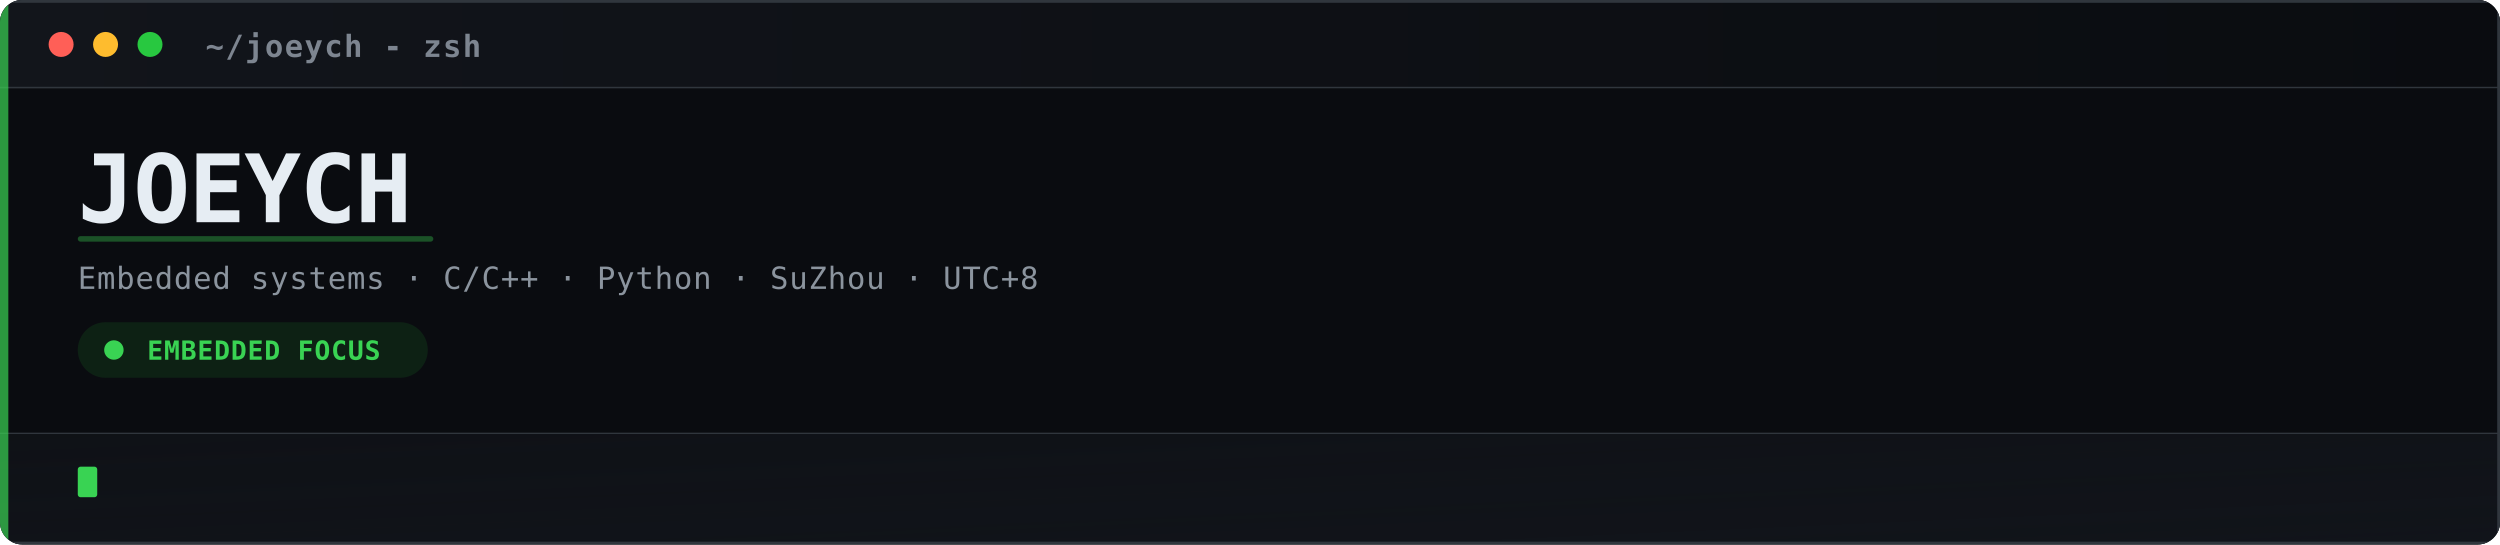
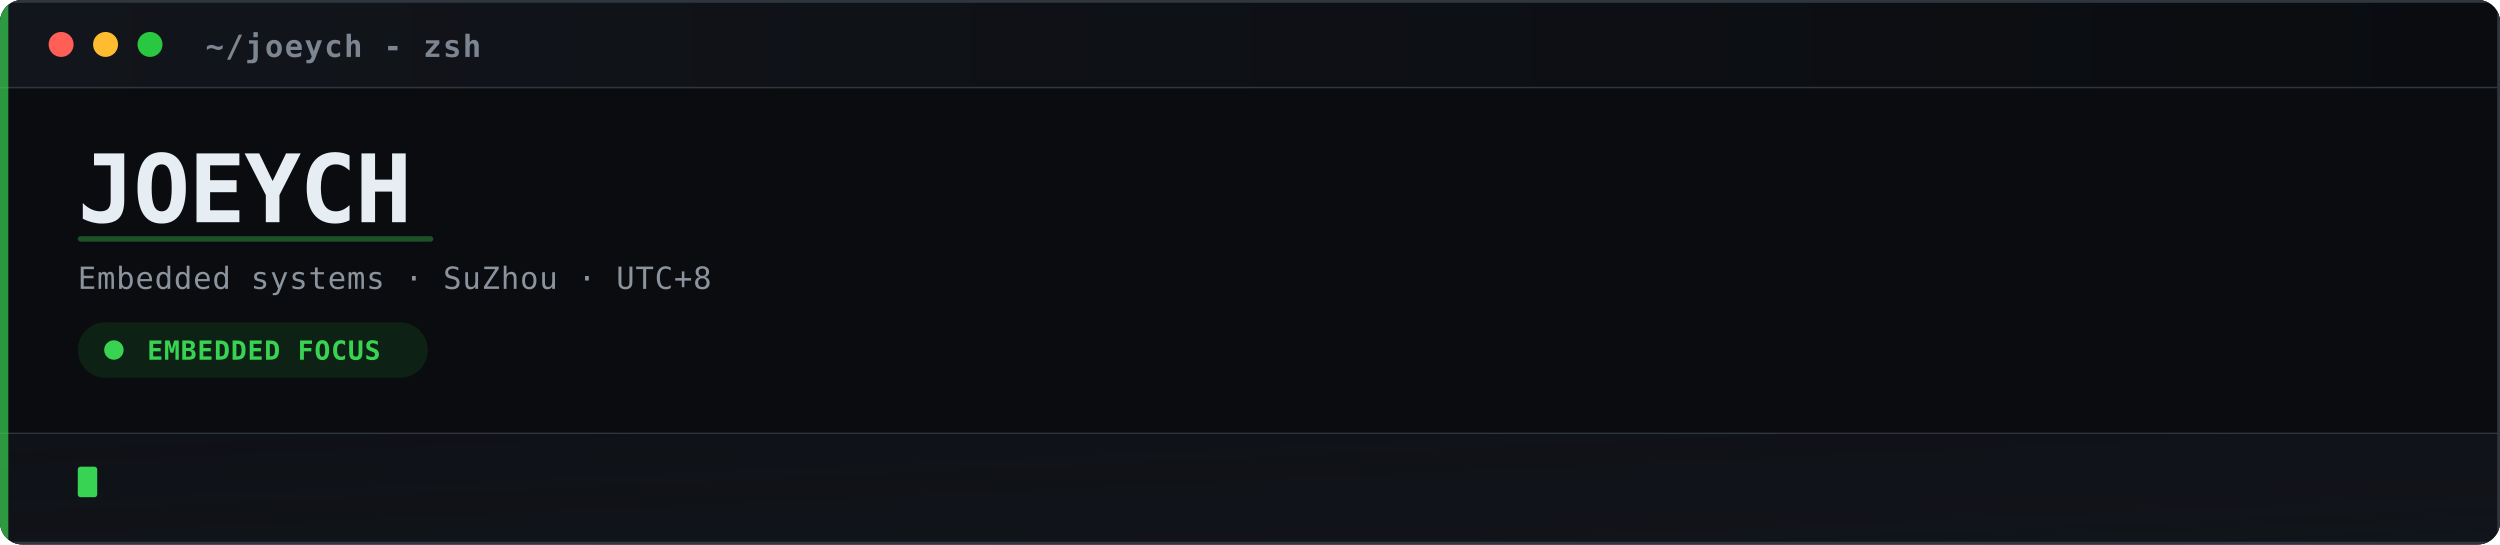
<svg xmlns="http://www.w3.org/2000/svg" width="900" height="196" viewBox="0 0 900 196" role="img" aria-labelledby="title desc">
  <defs>
    <clipPath id="clip">
      <rect width="900" height="196" rx="8" />
    </clipPath>
    <linearGradient id="bar" x1="0" x2="1">
      <stop stop-color="#12151b" />
      <stop offset="1" stop-color="#0a0c10" />
    </linearGradient>
    <linearGradient id="prompt" y2="1">
      <stop stop-color="#12151b" stop-opacity=".6" />
      <stop offset="1" stop-color="#12151b" stop-opacity=".9" />
    </linearGradient>
  </defs>
  <style>@media (prefers-reduced-motion: reduce){.animated-prompt{display:none}.prompt{opacity:1}.prompt-cursor animate{display:none}}</style>
  <g clip-path="url(#clip)">
    <rect width="900" height="196" fill="#0a0c10" />
    <rect width="900" height="32" fill="url(#bar)" />
    <path d="M0 31.5H900" stroke="#30363d" stroke-width=".5" />
    <circle cx="22" cy="16" r="4.5" fill="#ff5f57" />
    <circle cx="38" cy="16" r="4.5" fill="#febc2e" />
    <circle cx="54" cy="16" r="4.5" fill="#28c840" />
    <text x="74" y="20.5" font-family="Consolas, Menlo, 'DejaVu Sans Mono', 'Courier New', monospace" font-size="11" font-weight="600" fill="#7d8590" letter-spacing=".5">~/joeych - zsh</text>
    <text x="28" y="80" font-family="Consolas, Menlo, 'DejaVu Sans Mono', 'Courier New', monospace" font-size="34" font-weight="900" fill="#e6edf3" letter-spacing="-.5">JOEYCH</text>
    <rect x="28" y="85" width="128" height="2" rx="1" fill="#39d353" opacity=".35" />
-     <text x="28" y="104" font-family="Consolas, Menlo, 'DejaVu Sans Mono', 'Courier New', monospace" font-size="11" fill="#8b949e" letter-spacing=".3">Embedded systems · C/C++ · Python · SuZhou · UTC+8</text>
+     <text x="28" y="104" font-family="Consolas, Menlo, 'DejaVu Sans Mono', 'Courier New', monospace" font-size="11" fill="#8b949e" letter-spacing=".3">Embedded systems · SuZhou · UTC+8</text>
    <rect x="28" y="116" width="126" height="20" rx="10" fill="#0d2114" />
    <circle cx="41" cy="126" r="3.5" fill="#39d353" />
    <text x="53" y="129.5" font-family="Consolas, Menlo, 'DejaVu Sans Mono', 'Courier New', monospace" font-size="9.5" font-weight="700" fill="#39d353" letter-spacing=".3">EMBEDDED FOCUS</text>
    <rect y="156" width="900" height="40" fill="url(#prompt)" />
    <path d="M0 156H900" stroke="#30363d" stroke-width=".5" />
    <rect class="prompt-cursor" x="28" y="168" width="7" height="11" rx="1" fill="#39d353">
      <animate attributeName="opacity" values=".85;.1;.85" dur="1.1s" repeatCount="indefinite" />
    </rect>
    <text class="prompt" x="44" y="177" font-family="Consolas, Menlo, 'DejaVu Sans Mono', 'Courier New', monospace" font-size="12" font-weight="600" fill="#39d353" opacity="0">&gt;_Focus: Embedded Systems | C/C++ | Python</text>
    <text class="animated-prompt" x="44" y="177" font-family="Consolas, Menlo, 'DejaVu Sans Mono', 'Courier New', monospace" font-size="12" font-weight="600" fill="#39d353" opacity="0">
      <animate attributeName="opacity" values="0;0;1;1;0;0" keyTimes="0;0.000;0.025;0.308;0.333;1" dur="12s" repeatCount="indefinite" />&gt;_Focus: Embedded Systems | C/C++ | Python</text>
    <text class="animated-prompt" x="44" y="177" font-family="Consolas, Menlo, 'DejaVu Sans Mono', 'Courier New', monospace" font-size="12" font-weight="600" fill="#39d353" opacity="0">
      <animate attributeName="opacity" values="0;0;1;1;0;0" keyTimes="0;0.333;0.358;0.642;0.667;1" dur="12s" repeatCount="indefinite" />&gt;_Build: STM32 | Raspberry Pi Pico | PX4</text>
    <text class="animated-prompt" x="44" y="177" font-family="Consolas, Menlo, 'DejaVu Sans Mono', 'Courier New', monospace" font-size="12" font-weight="600" fill="#39d353" opacity="0">
      <animate attributeName="opacity" values="0;0;1;1;0;0" keyTimes="0;0.667;0.692;0.975;1.000;1" dur="12s" repeatCount="indefinite" />&gt;_Explore: PCB Design | AI | Computer Vision</text>
    <rect width="3" height="196" fill="#39d353" opacity=".7" />
    <path d="M0 .5H900M899.5 0V196M0 195.5H900" stroke="#30363d" stroke-width="1" fill="none" />
  </g>
</svg>
